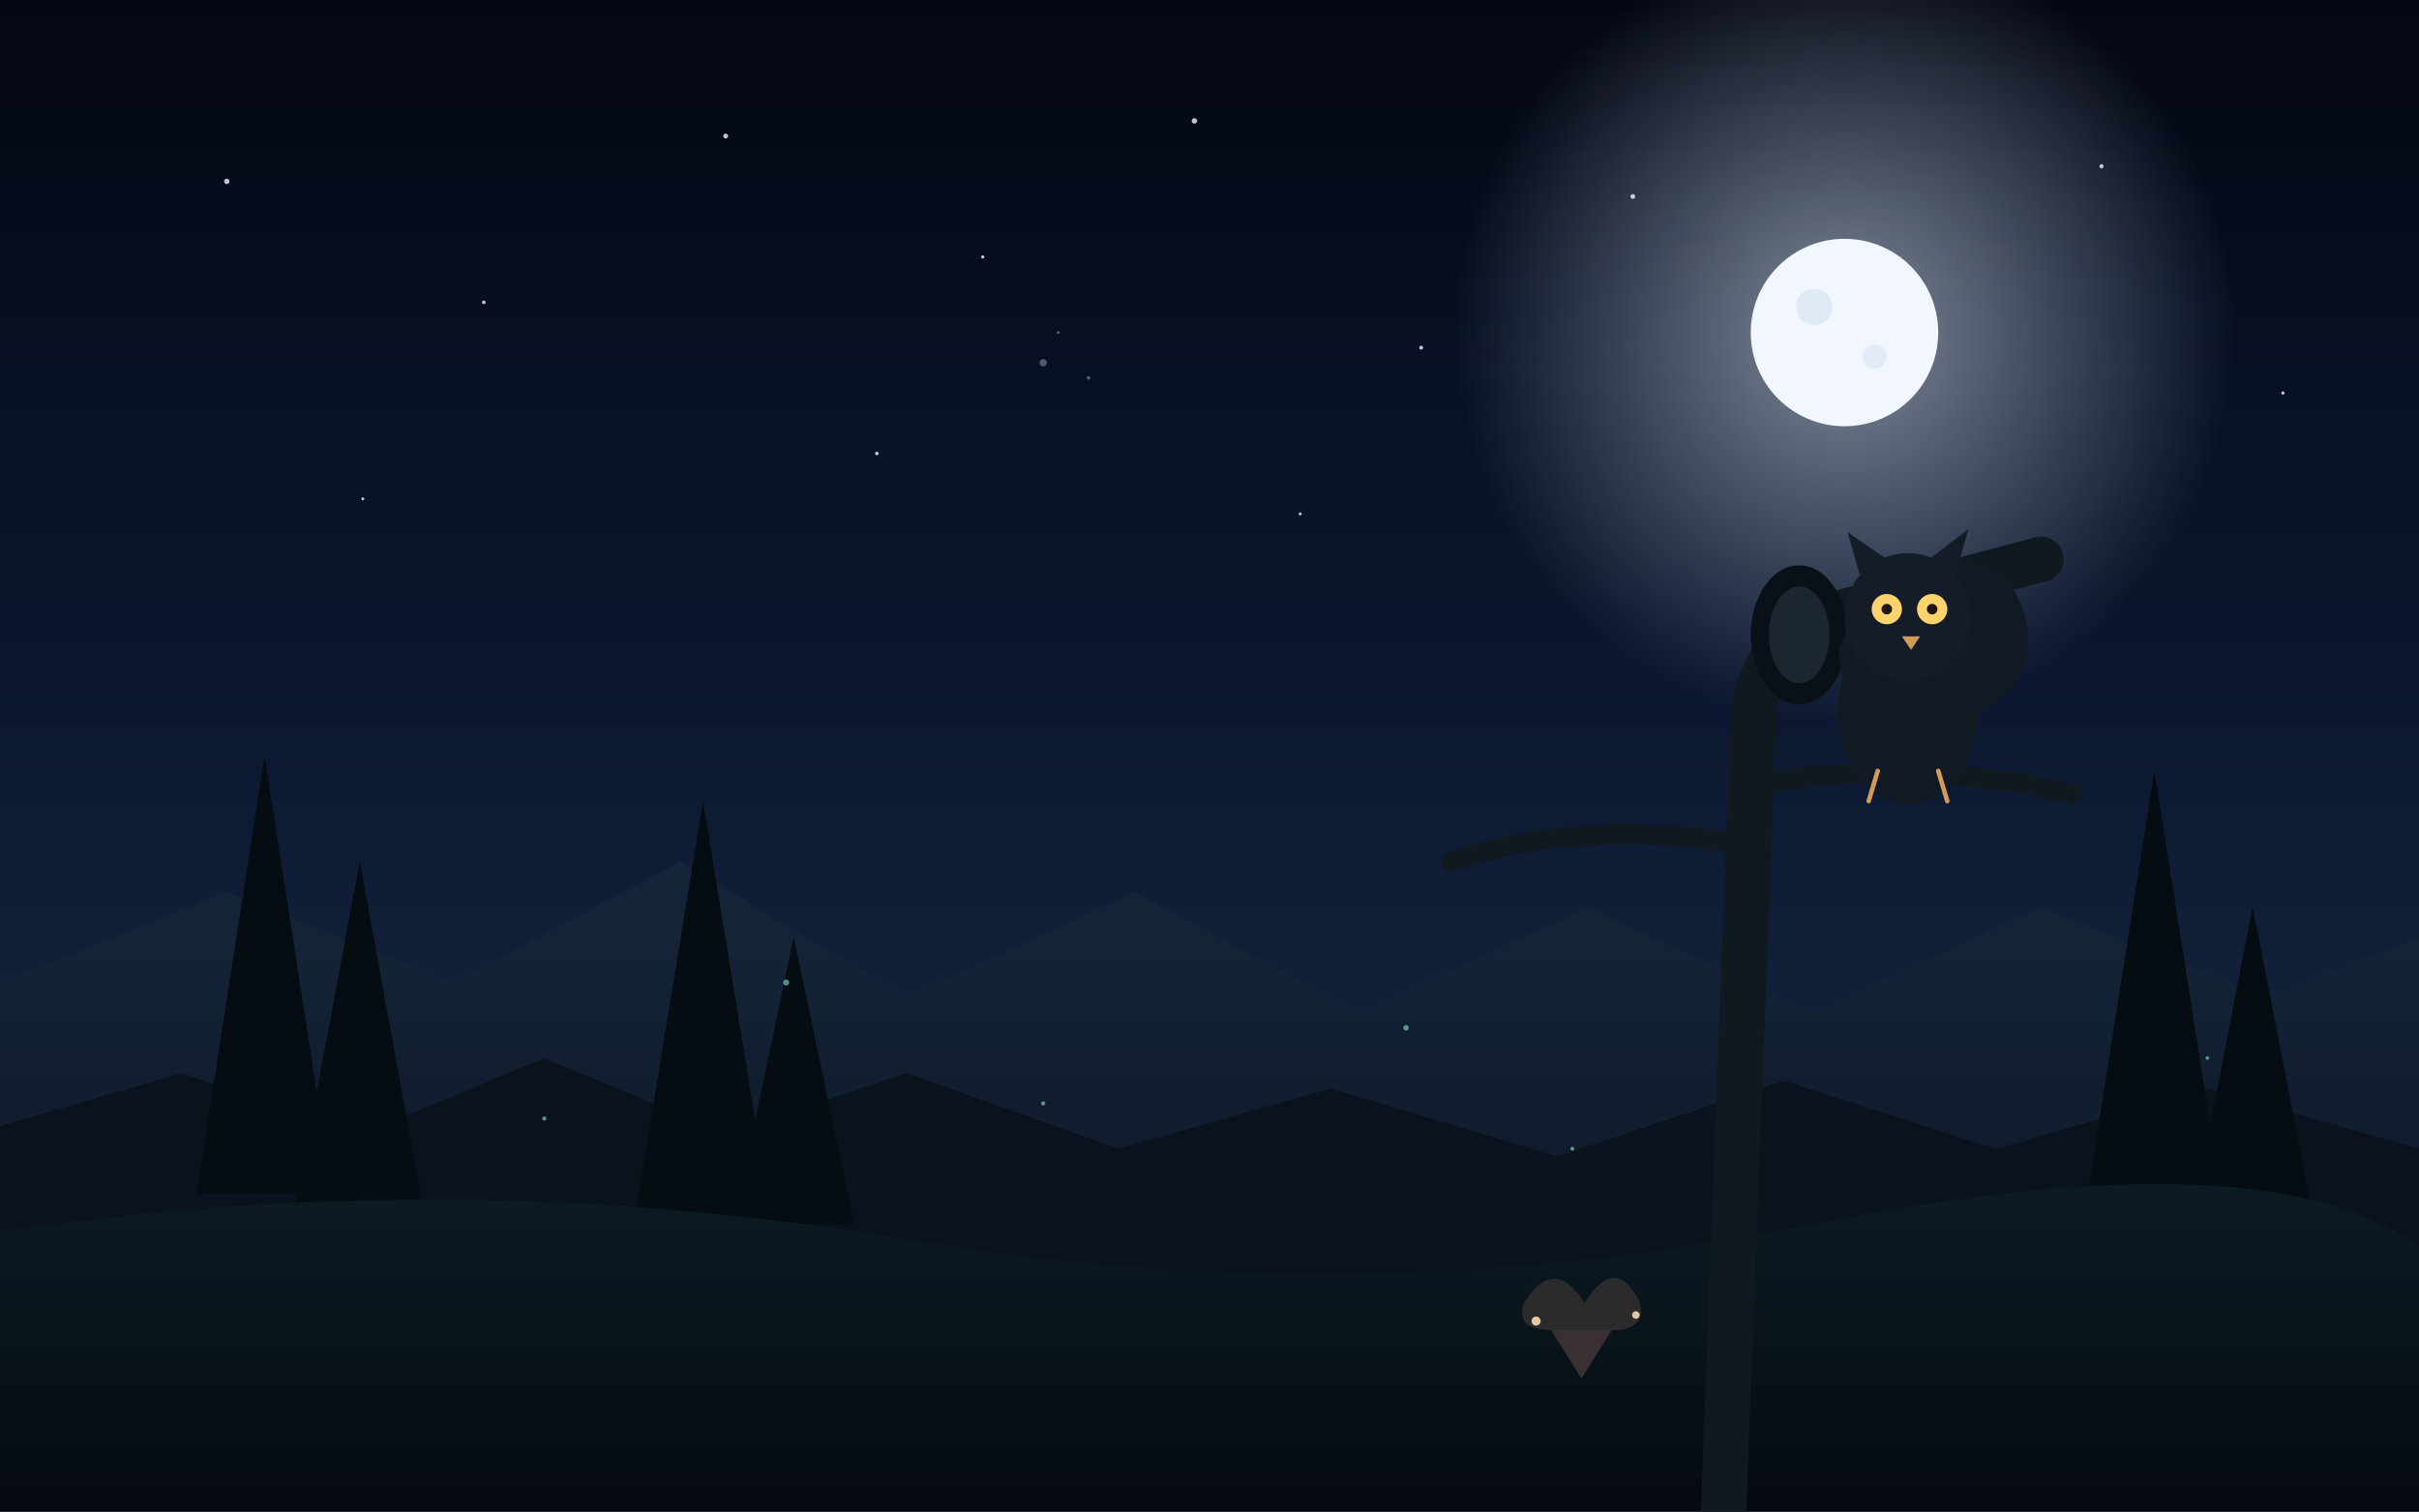
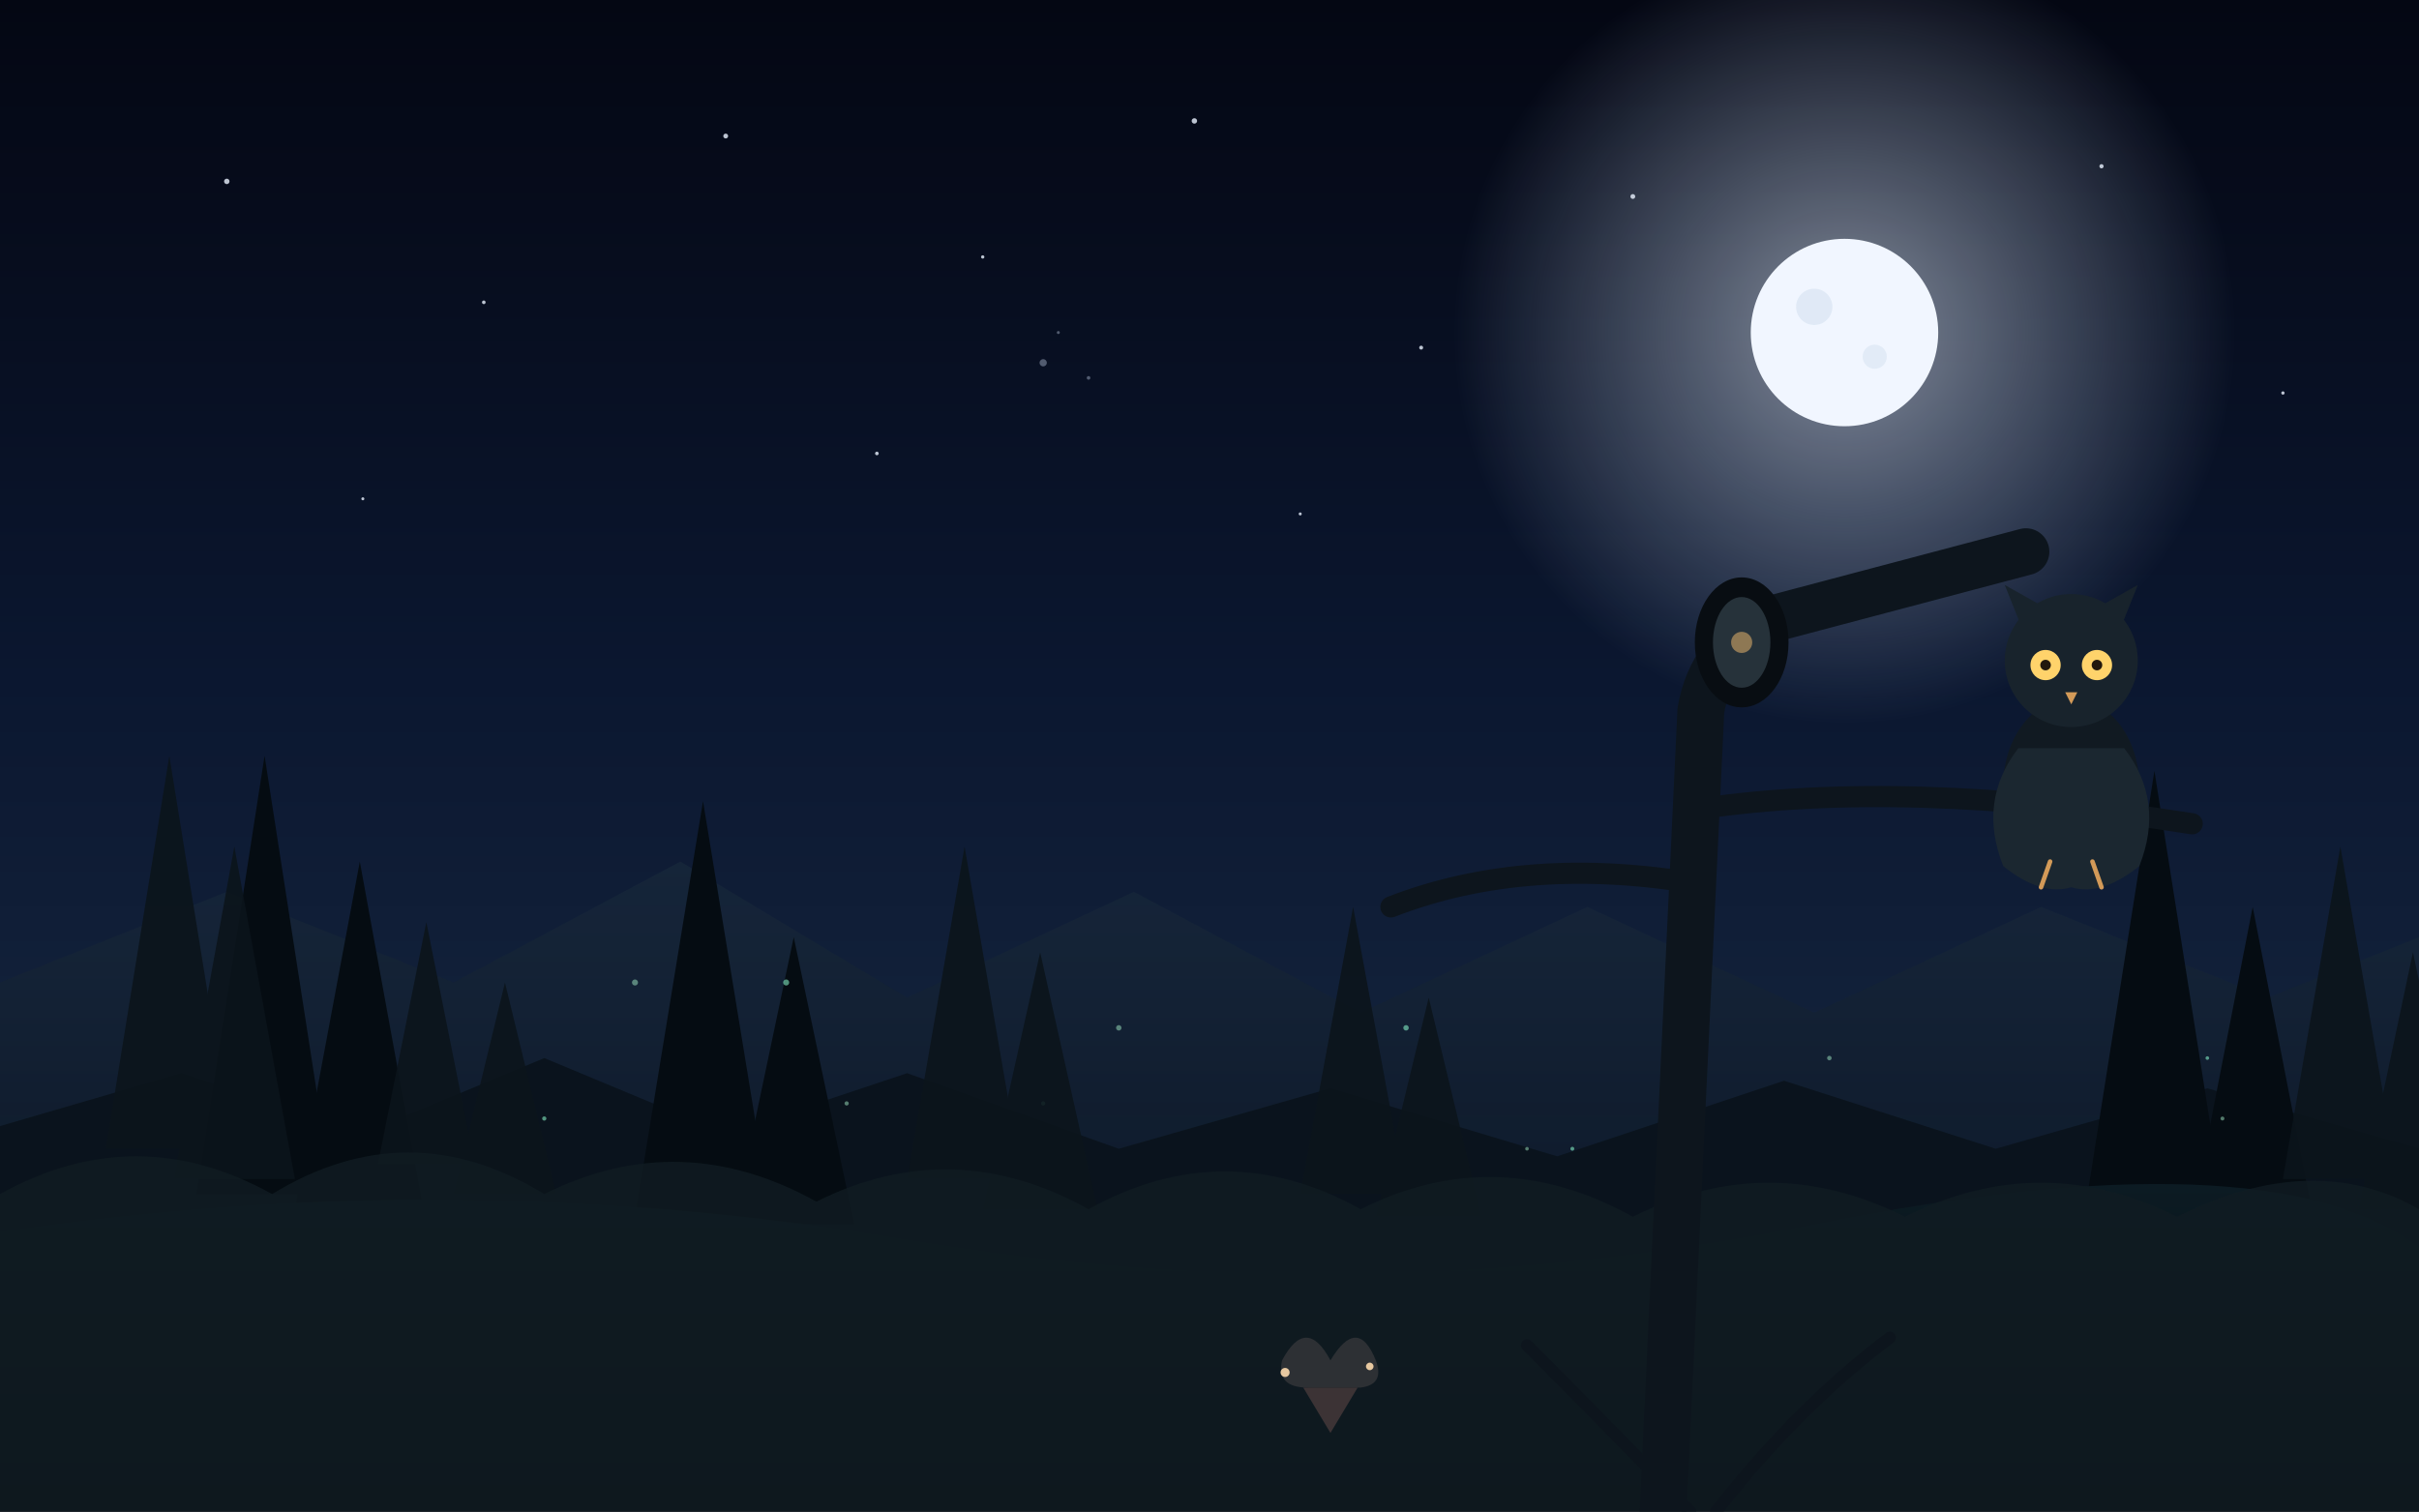
<svg xmlns="http://www.w3.org/2000/svg" viewBox="0 0 1600 1000" preserveAspectRatio="xMidYMid slice">
  <defs>
    <linearGradient id="nightSky" x1="0" y1="0" x2="0" y2="1">
      <stop offset="0" stop-color="#040713" />
      <stop offset=".45" stop-color="#0b1730" />
      <stop offset=".75" stop-color="#14243d" />
      <stop offset="1" stop-color="#0a101d" />
    </linearGradient>
    <radialGradient id="moonGlow" cx="50%" cy="50%" r="50%">
      <stop offset="0" stop-color="#e9f2ff" stop-opacity=".55" />
      <stop offset="1" stop-color="#cfe2ff" stop-opacity="0" />
    </radialGradient>
    <linearGradient id="nightHill" x1="0" y1="0" x2="0" y2="1">
      <stop offset="0" stop-color="#16263a" />
      <stop offset="1" stop-color="#080f1b" />
    </linearGradient>
    <linearGradient id="nightMeadow" x1="0" y1="0" x2="0" y2="1">
      <stop offset="0" stop-color="#0c1b23" />
      <stop offset="1" stop-color="#050a10" />
    </linearGradient>
  </defs>
  <rect width="1600" height="1000" fill="url(#nightSky)" />
  <circle cx="1220" cy="220" r="260" fill="url(#moonGlow)" />
  <circle cx="1220" cy="220" r="62" fill="#f1f6ff" />
  <circle cx="1200" cy="203" r="12" fill="#d8e4f2" opacity=".7" />
  <circle cx="1240" cy="236" r="8" fill="#d8e4f2" opacity=".6" />
  <g fill="#eaf2ff" opacity=".8">
    <circle cx="150" cy="120" r="1.8" />
    <circle cx="320" cy="200" r="1.2" />
    <circle cx="480" cy="90" r="1.6" />
    <circle cx="650" cy="170" r="1.1" />
    <circle cx="790" cy="80" r="1.8" />
    <circle cx="940" cy="230" r="1.3" />
    <circle cx="1080" cy="130" r="1.6" />
    <circle cx="1390" cy="110" r="1.4" />
    <circle cx="1510" cy="260" r="1.1" />
    <circle cx="240" cy="330" r="1" />
    <circle cx="580" cy="300" r="1.2" />
    <circle cx="860" cy="340" r="1" />
  </g>
  <g fill="#dbe9ff" opacity=".35">
    <circle cx="690" cy="240" r="2.4" />
    <circle cx="720" cy="250" r="1.2" />
    <circle cx="700" cy="220" r="1" />
  </g>
  <path fill="url(#nightHill)" opacity=".9" d="M0 650 L150 590 L300 650 L450 570 L600 660 L750 590 L900 670 L1050 600 L1200 670 L1350 600 L1500 660 L1600 620 L1600 1000 L0 1000Z" />
  <path fill="#09131c" opacity=".95" d="M0 745 L120 710 L240 750 L360 700 L480 750 L600 710 L740 760 L880 720 L1030 765 L1180 715 L1320 760 L1460 720 L1600 760 L1600 1000 L0 1000Z" />
  <g fill="#050c12">
    <path d="M130 790 L175 500 L220 790Z" />
    <path d="M195 800 L238 570 L280 800Z" />
    <path d="M420 805 L465 530 L510 805Z" />
    <path d="M485 810 L525 620 L565 810Z" />
    <path d="M1380 795 L1425 510 L1470 795Z" />
    <path d="M1450 805 L1490 600 L1530 805Z" />
  </g>
  <path fill="url(#nightMeadow)" d="M0 815 Q300 770 600 820 T1200 810 T1600 825 L1600 1000 L0 1000Z" />
  <g fill="#8dffcf" opacity=".55">
    <circle cx="520" cy="650" r="2" />
    <circle cx="690" cy="730" r="1.4" />
    <circle cx="930" cy="680" r="1.8" />
    <circle cx="1040" cy="760" r="1.3" />
    <circle cx="360" cy="740" r="1.4" />
    <circle cx="1460" cy="700" r="1.2" />
  </g>
  <g>
-     <path d="M1140 1000 L1160 470 Q1166 430 1200 410 L1350 370" stroke="#101820" stroke-width="30" fill="none" stroke-linecap="round" />
-     <path d="M1160 520 Q1260 500 1370 525 M1160 560 Q1050 540 960 570" stroke="#101820" stroke-width="13" fill="none" stroke-linecap="round" />
-     <ellipse cx="1190" cy="420" rx="32" ry="46" fill="#0a1017" />
-     <ellipse cx="1190" cy="420" rx="20" ry="32" fill="#1b2630" />
-     <path d="M1216 430 Q1240 370 1290 370 Q1330 370 1340 410 Q1350 455 1300 475 Q1250 495 1220 460Z" fill="#111922" />
-     <ellipse cx="1262" cy="470" rx="46" ry="62" fill="#111922" />
-     <circle cx="1262" cy="408" r="42" fill="#141d27" />
-     <path d="M1230 380 L1222 352 L1248 370Z M1294 378 L1302 350 L1276 370Z" fill="#141d27" />
-     <circle cx="1248" cy="403" r="10" fill="#ffd36b" />
-     <circle cx="1278" cy="403" r="10" fill="#ffd36b" />
-     <circle cx="1248" cy="403" r="3.5" fill="#20160d" />
-     <circle cx="1278" cy="403" r="3.5" fill="#20160d" />
-     <path d="M1258 421 L1264 430 L1270 421Z" fill="#d39a58" />
-     <path d="M1242 510 L1236 530 M1282 510 L1288 530" stroke="#d39a58" stroke-width="3" stroke-linecap="round" />
-     <path d="M1048 862 Q1028 830 1008 862 Q1002 880 1026 880 L1070 880 Q1090 878 1084 860 Q1068 830 1048 862Z" fill="#2b2a2c" />
-     <path d="M1026 880 L1046 912 L1066 880Z" fill="#3a3033" />
-     <circle cx="1016" cy="874" r="3" fill="#e7c8a0" />
-     <circle cx="1082" cy="870" r="2.5" fill="#e7c8a0" />
+     <g fill="#0b141b" opacity=".9">
+       <path d="M70 760 L112 500 L154 760Z" />
+       <path d="M115 780 L155 560 L195 780Z" />
+       <path d="M250 770 L282 610 L314 770Z" />
+       <path d="M300 790 L334 650 L368 790Z" />
+       <path d="M600 780 L638 560 L676 780Z" />
+       <path d="M650 800 L688 630 L726 800Z" />
+       <path d="M860 790 L895 600 L930 790Z" />
+       <path d="M910 805 L945 660 L980 805Z" />
+       <path d="M1510 780 L1548 560 L1586 780Z" />
+       <path d="M1560 800 L1596 630 L1632 800Z" />
+     </g>
+     <g fill="#101c22" opacity=".8">
+       <path d="M0 790 Q90 740 180 790 Q270 735 360 790 Q450 745 540 795 Q630 750 720 800 Q810 750 900 800 Q990 755 1080 805 Q1170 760 1260 805 Q1350 760 1440 805 Q1530 760 1600 800 L1600 1000 L0 1000Z" />
+       <path d="M0 850 Q120 810 240 850 Q360 815 480 855 Q600 820 720 860 Q840 825 960 862 Q1080 830 1200 865 Q1320 830 1440 862 Q1560 835 1600 850 L1600 1000 L0 1000Z" />
+     </g>
+     <g>
+       <path d="M1100 1000 L1125 470 Q1132 430 1170 410 L1340 365" stroke="#0d151d" stroke-width="31" fill="none" stroke-linecap="round" />
+       <path d="M1125 535 Q1260 515 1450 545 M1125 585 Q1010 565 920 600" stroke="#0d151d" stroke-width="14" fill="none" stroke-linecap="round" />
+       <path d="M1118 1000 Q1060 940 1010 890 M1135 1000 Q1190 930 1250 885" stroke="#0d151d" stroke-width="8" fill="none" stroke-linecap="round" />
+       <ellipse cx="1152" cy="425" rx="31" ry="43" fill="#080d12" />
+       <ellipse cx="1152" cy="425" rx="19" ry="30" fill="#26323a" />
+       <circle cx="1152" cy="425" r="7" fill="#e4b06a" opacity=".55" />
+       <g transform="translate(1370 475)">
+         <ellipse cx="0" cy="45" rx="45" ry="58" fill="#111a22" />
+         <path d="M-35 20 Q-62 55 -45 98 Q-20 118 0 112 Q20 118 45 98 Q62 55 35 20Z" fill="#1b2730" />
+         <circle cx="0" cy="-38" r="44" fill="#18232c" />
+         <path d="M-32 -58 L-44 -88 L-12 -70Z M32 -58 L44 -88 L12 -70Z" fill="#18232c" />
+         <circle cx="-17" cy="-35" r="10" fill="#ffd36b" />
+         <circle cx="17" cy="-35" r="10" fill="#ffd36b" />
+         <circle cx="-17" cy="-35" r="3.5" fill="#22170d" />
+         <circle cx="17" cy="-35" r="3.5" fill="#22170d" />
+         <path d="M-4 -17 L0 -9 L4 -17Z" fill="#d39a58" />
+         <path d="M-14 95 L-20 112 M14 95 L20 112" stroke="#d39a58" stroke-width="3" stroke-linecap="round" />
+       </g>
+       <g fill="#2d3034">
+         <path d="M880 900 Q864 870 848 900 Q844 918 865 918 L900 918 Q916 916 910 900 Q898 870 880 900Z" />
+         <path d="M862 918 L880 948 L898 918Z" fill="#3c3335" />
+         <circle cx="850" cy="908" r="3" fill="#e7c8a0" />
+         <circle cx="906" cy="904" r="2.5" fill="#e7c8a0" />
+       </g>
+     </g>
+     <g fill="#9fe7c2" opacity=".5">
+       <circle cx="420" cy="650" r="2" />
+       <circle cx="560" cy="730" r="1.4" />
+       <circle cx="740" cy="680" r="1.8" />
+       <circle cx="1010" cy="760" r="1.2" />
+       <circle cx="1210" cy="700" r="1.5" />
+       <circle cx="1470" cy="740" r="1.3" />
+     </g>
  </g>
</svg>
